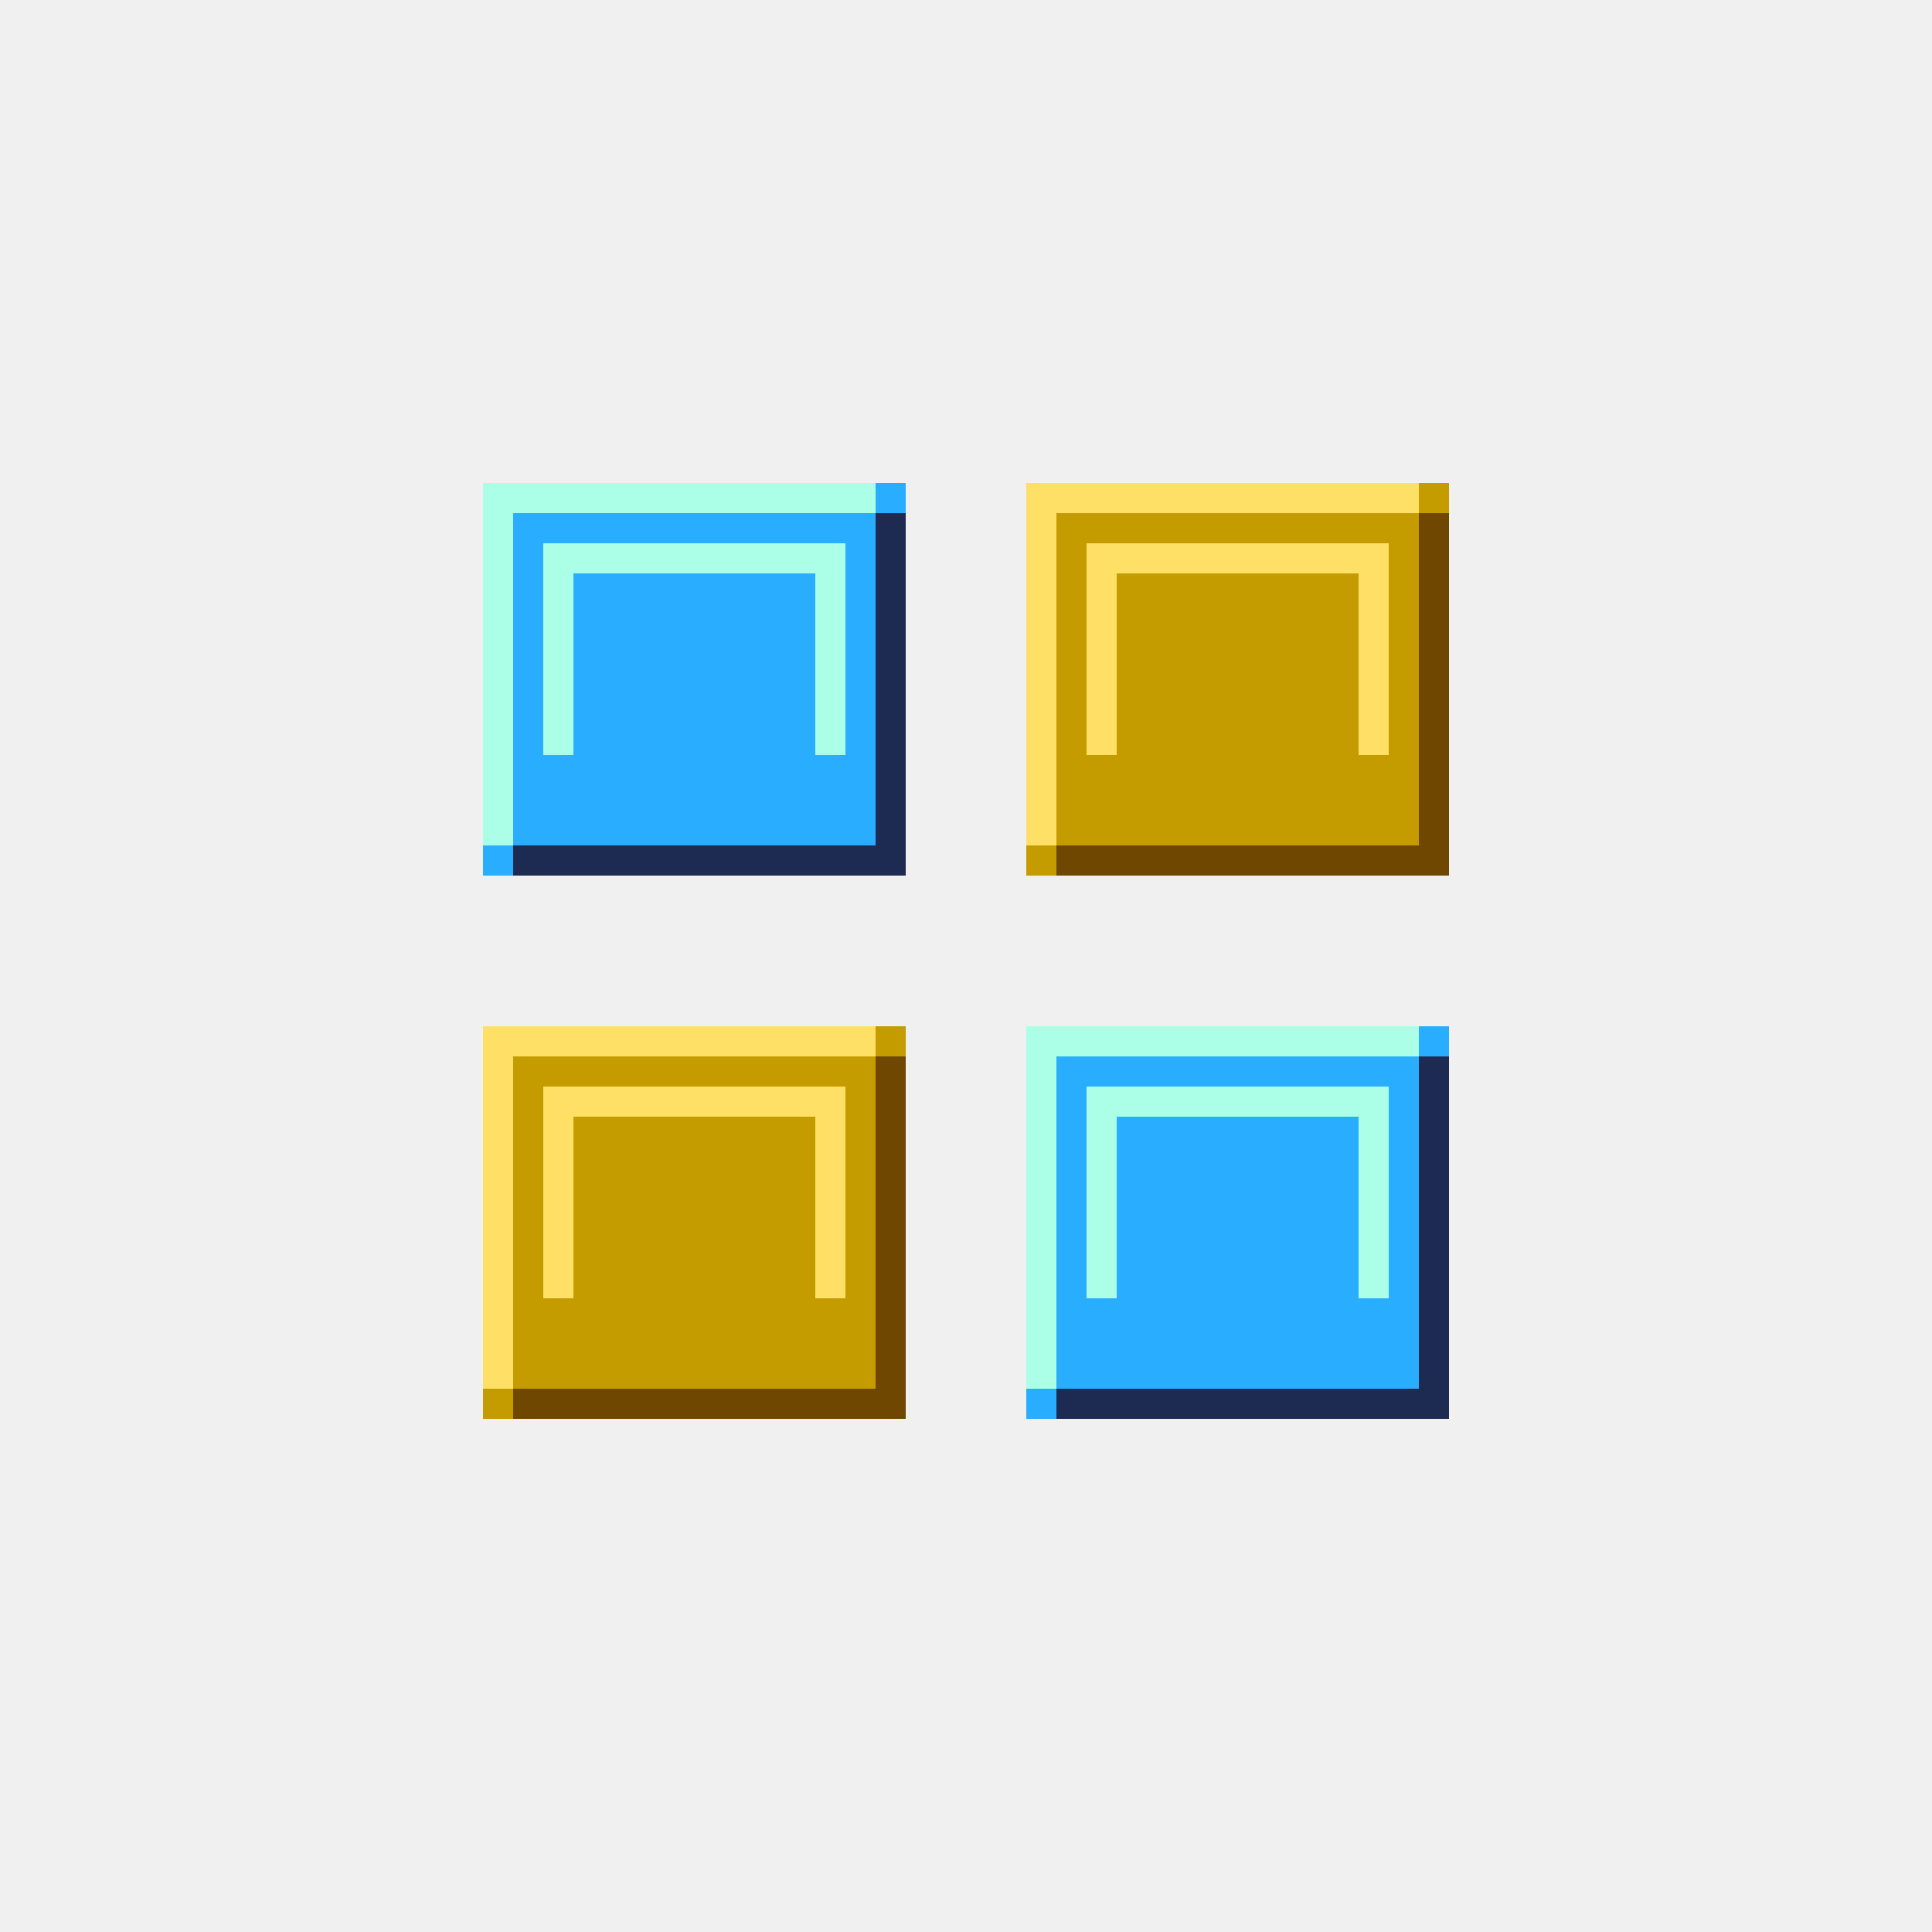
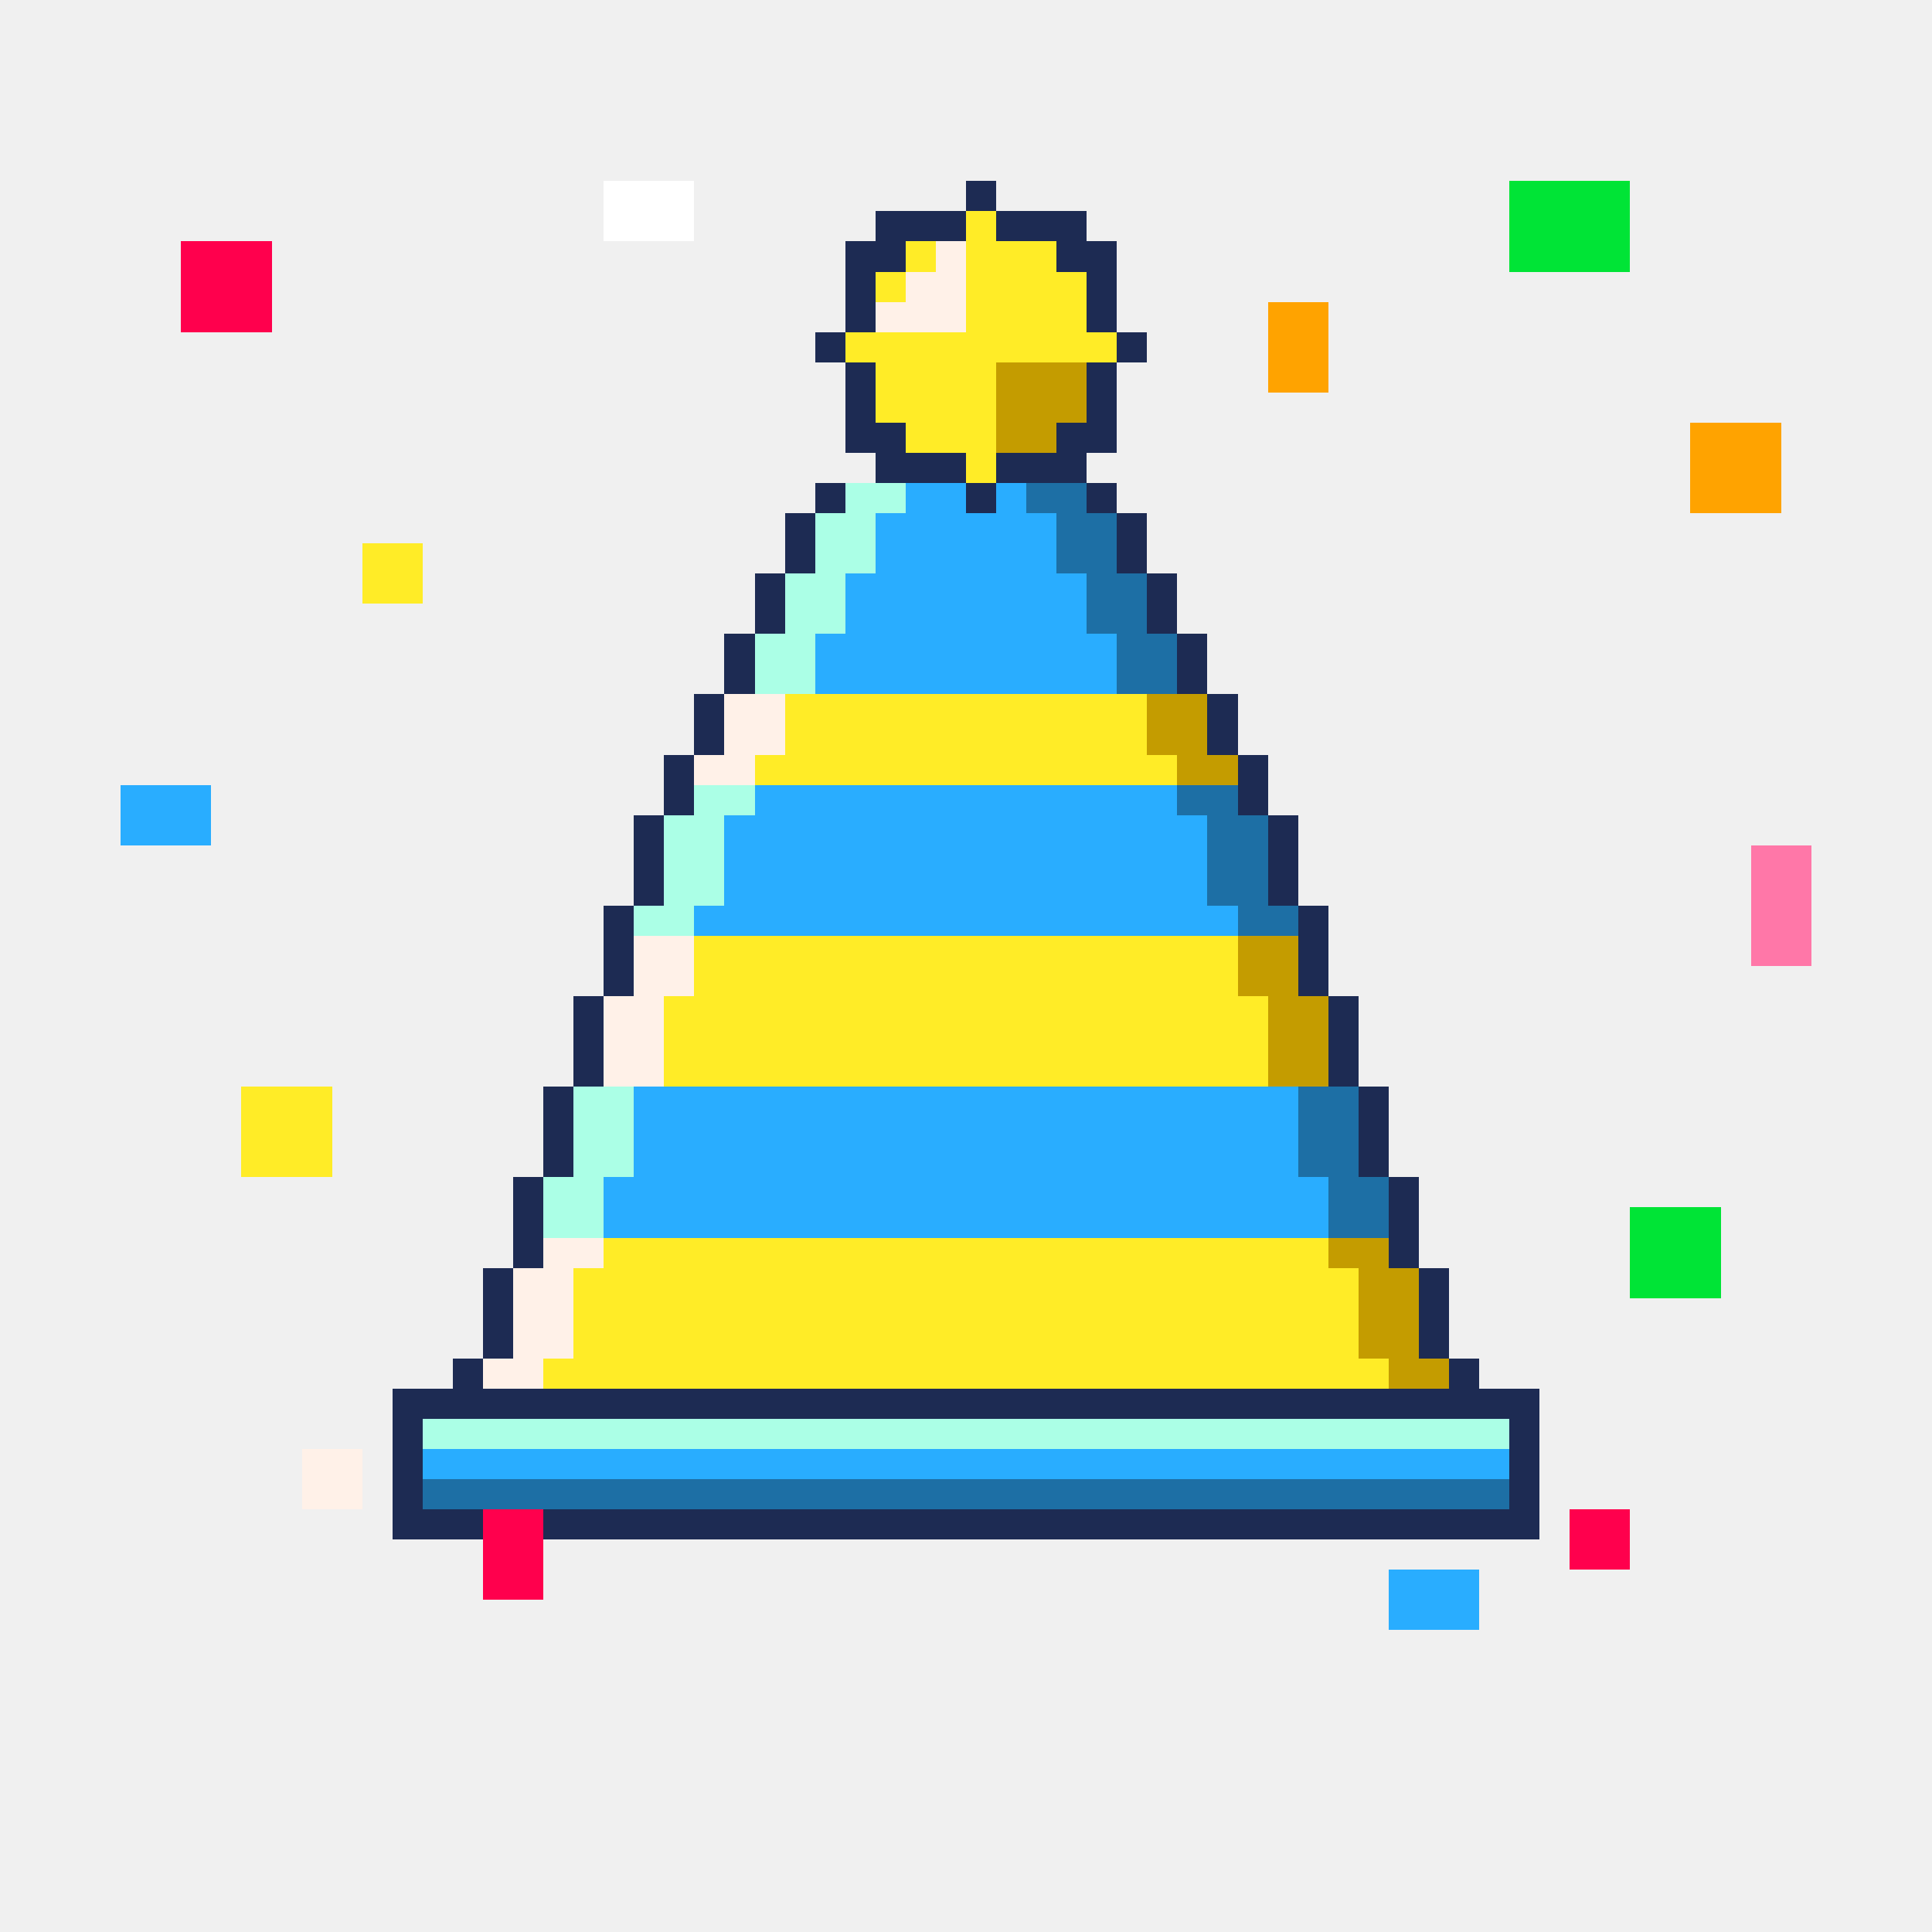
<svg xmlns="http://www.w3.org/2000/svg" width="64" height="64" viewBox="0 0 64 64" shape-rendering="crispEdges">
-   <g id="tile-blue" transform="translate(16,16)">
-     <rect width="14" height="13" fill="#29adff" />
-     <rect width="13" height="1" fill="#abffe6" />
-     <rect y="1" width="1" height="11" fill="#abffe6" />
-     <rect x="1" y="12" width="13" height="1" fill="#1d2b53" />
-     <rect x="13" y="1" width="1" height="12" fill="#1d2b53" />
-     <rect x="2" y="2" width="10" height="7" fill="#abffe6" />
-     <rect x="3" y="3" width="8" height="6" fill="#29adff" />
-   </g>
-   <g id="tile-yellow-tr" transform="translate(34,16)">
-     <rect width="14" height="13" fill="#c49c00" />
-     <rect width="13" height="1" fill="#ffe066" />
-     <rect y="1" width="1" height="11" fill="#ffe066" />
-     <rect x="1" y="12" width="13" height="1" fill="#704700" />
-     <rect x="13" y="1" width="1" height="12" fill="#704700" />
-     <rect x="2" y="2" width="10" height="7" fill="#ffe066" />
-     <rect x="3" y="3" width="8" height="6" fill="#c49c00" />
-   </g>
-   <g id="tile-yellow-bl" transform="translate(16,34)">
-     <rect width="14" height="13" fill="#c49c00" />
-     <rect width="13" height="1" fill="#ffe066" />
-     <rect y="1" width="1" height="11" fill="#ffe066" />
-     <rect x="1" y="12" width="13" height="1" fill="#704700" />
-     <rect x="13" y="1" width="1" height="12" fill="#704700" />
-     <rect x="2" y="2" width="10" height="7" fill="#ffe066" />
-     <rect x="3" y="3" width="8" height="6" fill="#c49c00" />
-   </g>
-   <g id="tile-blue-br" transform="translate(34,34)">
-     <rect width="14" height="13" fill="#29adff" />
-     <rect width="13" height="1" fill="#abffe6" />
-     <rect y="1" width="1" height="11" fill="#abffe6" />
-     <rect x="1" y="12" width="13" height="1" fill="#1d2b53" />
-     <rect x="13" y="1" width="1" height="12" fill="#1d2b53" />
-     <rect x="2" y="2" width="10" height="7" fill="#abffe6" />
-     <rect x="3" y="3" width="8" height="6" fill="#29adff" />
-   </g>
+   <rect x="27" y="16" width="10" height="1" fill="#1d2b53" />
+   <rect x="28" y="16" width="8" height="1" fill="#29adff" />
+   <rect x="28" y="16" width="2" height="1" fill="#abffe6" />
+   <rect x="34" y="16" width="2" height="1" fill="#1d6fa5" />
+   <rect x="26" y="17" width="12" height="1" fill="#1d2b53" />
+   <rect x="27" y="17" width="10" height="1" fill="#29adff" />
+   <rect x="27" y="17" width="2" height="1" fill="#abffe6" />
+   <rect x="35" y="17" width="2" height="1" fill="#1d6fa5" />
+   <rect x="26" y="18" width="12" height="1" fill="#1d2b53" />
+   <rect x="27" y="18" width="10" height="1" fill="#29adff" />
+   <rect x="27" y="18" width="2" height="1" fill="#abffe6" />
+   <rect x="35" y="18" width="2" height="1" fill="#1d6fa5" />
+   <rect x="25" y="19" width="14" height="1" fill="#1d2b53" />
+   <rect x="26" y="19" width="12" height="1" fill="#29adff" />
+   <rect x="26" y="19" width="2" height="1" fill="#abffe6" />
+   <rect x="36" y="19" width="2" height="1" fill="#1d6fa5" />
+   <rect x="25" y="20" width="14" height="1" fill="#1d2b53" />
+   <rect x="26" y="20" width="12" height="1" fill="#29adff" />
+   <rect x="26" y="20" width="2" height="1" fill="#abffe6" />
+   <rect x="36" y="20" width="2" height="1" fill="#1d6fa5" />
+   <rect x="24" y="21" width="16" height="1" fill="#1d2b53" />
+   <rect x="25" y="21" width="14" height="1" fill="#29adff" />
+   <rect x="25" y="21" width="2" height="1" fill="#abffe6" />
+   <rect x="37" y="21" width="2" height="1" fill="#1d6fa5" />
+   <rect x="24" y="22" width="16" height="1" fill="#1d2b53" />
+   <rect x="25" y="22" width="14" height="1" fill="#29adff" />
+   <rect x="25" y="22" width="2" height="1" fill="#abffe6" />
+   <rect x="37" y="22" width="2" height="1" fill="#1d6fa5" />
+   <rect x="23" y="23" width="18" height="1" fill="#1d2b53" />
+   <rect x="24" y="23" width="16" height="1" fill="#ffec27" />
+   <rect x="24" y="23" width="2" height="1" fill="#fff1e8" />
+   <rect x="38" y="23" width="2" height="1" fill="#c49c00" />
+   <rect x="23" y="24" width="18" height="1" fill="#1d2b53" />
+   <rect x="24" y="24" width="16" height="1" fill="#ffec27" />
+   <rect x="24" y="24" width="2" height="1" fill="#fff1e8" />
+   <rect x="38" y="24" width="2" height="1" fill="#c49c00" />
+   <rect x="22" y="25" width="20" height="1" fill="#1d2b53" />
+   <rect x="23" y="25" width="18" height="1" fill="#ffec27" />
+   <rect x="23" y="25" width="2" height="1" fill="#fff1e8" />
+   <rect x="39" y="25" width="2" height="1" fill="#c49c00" />
+   <rect x="22" y="26" width="20" height="1" fill="#1d2b53" />
+   <rect x="23" y="26" width="18" height="1" fill="#29adff" />
+   <rect x="23" y="26" width="2" height="1" fill="#abffe6" />
+   <rect x="39" y="26" width="2" height="1" fill="#1d6fa5" />
+   <rect x="21" y="27" width="22" height="1" fill="#1d2b53" />
+   <rect x="22" y="27" width="20" height="1" fill="#29adff" />
+   <rect x="22" y="27" width="2" height="1" fill="#abffe6" />
+   <rect x="40" y="27" width="2" height="1" fill="#1d6fa5" />
+   <rect x="21" y="28" width="22" height="1" fill="#1d2b53" />
+   <rect x="22" y="28" width="20" height="1" fill="#29adff" />
+   <rect x="22" y="28" width="2" height="1" fill="#abffe6" />
+   <rect x="40" y="28" width="2" height="1" fill="#1d6fa5" />
+   <rect x="21" y="29" width="22" height="1" fill="#1d2b53" />
+   <rect x="22" y="29" width="20" height="1" fill="#29adff" />
+   <rect x="22" y="29" width="2" height="1" fill="#abffe6" />
+   <rect x="40" y="29" width="2" height="1" fill="#1d6fa5" />
+   <rect x="20" y="30" width="24" height="1" fill="#1d2b53" />
+   <rect x="21" y="30" width="22" height="1" fill="#29adff" />
+   <rect x="21" y="30" width="2" height="1" fill="#abffe6" />
+   <rect x="41" y="30" width="2" height="1" fill="#1d6fa5" />
+   <rect x="20" y="31" width="24" height="1" fill="#1d2b53" />
+   <rect x="21" y="31" width="22" height="1" fill="#ffec27" />
+   <rect x="21" y="31" width="2" height="1" fill="#fff1e8" />
+   <rect x="41" y="31" width="2" height="1" fill="#c49c00" />
+   <rect x="20" y="32" width="24" height="1" fill="#1d2b53" />
+   <rect x="21" y="32" width="22" height="1" fill="#ffec27" />
+   <rect x="21" y="32" width="2" height="1" fill="#fff1e8" />
+   <rect x="41" y="32" width="2" height="1" fill="#c49c00" />
+   <rect x="19" y="33" width="26" height="1" fill="#1d2b53" />
+   <rect x="20" y="33" width="24" height="1" fill="#ffec27" />
+   <rect x="20" y="33" width="2" height="1" fill="#fff1e8" />
+   <rect x="42" y="33" width="2" height="1" fill="#c49c00" />
+   <rect x="19" y="34" width="26" height="1" fill="#1d2b53" />
+   <rect x="20" y="34" width="24" height="1" fill="#ffec27" />
+   <rect x="20" y="34" width="2" height="1" fill="#fff1e8" />
+   <rect x="42" y="34" width="2" height="1" fill="#c49c00" />
+   <rect x="19" y="35" width="26" height="1" fill="#1d2b53" />
+   <rect x="20" y="35" width="24" height="1" fill="#ffec27" />
+   <rect x="20" y="35" width="2" height="1" fill="#fff1e8" />
+   <rect x="42" y="35" width="2" height="1" fill="#c49c00" />
+   <rect x="18" y="36" width="28" height="1" fill="#1d2b53" />
+   <rect x="19" y="36" width="26" height="1" fill="#29adff" />
+   <rect x="19" y="36" width="2" height="1" fill="#abffe6" />
+   <rect x="43" y="36" width="2" height="1" fill="#1d6fa5" />
+   <rect x="18" y="37" width="28" height="1" fill="#1d2b53" />
+   <rect x="19" y="37" width="26" height="1" fill="#29adff" />
+   <rect x="19" y="37" width="2" height="1" fill="#abffe6" />
+   <rect x="43" y="37" width="2" height="1" fill="#1d6fa5" />
+   <rect x="18" y="38" width="28" height="1" fill="#1d2b53" />
+   <rect x="19" y="38" width="26" height="1" fill="#29adff" />
+   <rect x="19" y="38" width="2" height="1" fill="#abffe6" />
+   <rect x="43" y="38" width="2" height="1" fill="#1d6fa5" />
+   <rect x="17" y="39" width="30" height="1" fill="#1d2b53" />
+   <rect x="18" y="39" width="28" height="1" fill="#29adff" />
+   <rect x="18" y="39" width="2" height="1" fill="#abffe6" />
+   <rect x="44" y="39" width="2" height="1" fill="#1d6fa5" />
+   <rect x="17" y="40" width="30" height="1" fill="#1d2b53" />
+   <rect x="18" y="40" width="28" height="1" fill="#29adff" />
+   <rect x="18" y="40" width="2" height="1" fill="#abffe6" />
+   <rect x="44" y="40" width="2" height="1" fill="#1d6fa5" />
+   <rect x="17" y="41" width="30" height="1" fill="#1d2b53" />
+   <rect x="18" y="41" width="28" height="1" fill="#ffec27" />
+   <rect x="18" y="41" width="2" height="1" fill="#fff1e8" />
+   <rect x="44" y="41" width="2" height="1" fill="#c49c00" />
+   <rect x="16" y="42" width="32" height="1" fill="#1d2b53" />
+   <rect x="17" y="42" width="30" height="1" fill="#ffec27" />
+   <rect x="17" y="42" width="2" height="1" fill="#fff1e8" />
+   <rect x="45" y="42" width="2" height="1" fill="#c49c00" />
+   <rect x="16" y="43" width="32" height="1" fill="#1d2b53" />
+   <rect x="17" y="43" width="30" height="1" fill="#ffec27" />
+   <rect x="17" y="43" width="2" height="1" fill="#fff1e8" />
+   <rect x="45" y="43" width="2" height="1" fill="#c49c00" />
+   <rect x="16" y="44" width="32" height="1" fill="#1d2b53" />
+   <rect x="17" y="44" width="30" height="1" fill="#ffec27" />
+   <rect x="17" y="44" width="2" height="1" fill="#fff1e8" />
+   <rect x="45" y="44" width="2" height="1" fill="#c49c00" />
+   <rect x="15" y="45" width="34" height="1" fill="#1d2b53" />
+   <rect x="16" y="45" width="32" height="1" fill="#ffec27" />
+   <rect x="16" y="45" width="2" height="1" fill="#fff1e8" />
+   <rect x="46" y="45" width="2" height="1" fill="#c49c00" />
+   <rect x="13" y="46" width="38" height="5" fill="#1d2b53" />
+   <rect x="14" y="47" width="36" height="3" fill="#29adff" />
+   <rect x="14" y="47" width="36" height="1" fill="#abffe6" />
+   <rect x="14" y="49" width="36" height="1" fill="#1d6fa5" />
+   <rect x="32" y="6" width="1" height="1" fill="#1d2b53" />
+   <rect x="29" y="7" width="1" height="1" fill="#1d2b53" />
+   <rect x="30" y="7" width="1" height="1" fill="#1d2b53" />
+   <rect x="31" y="7" width="1" height="1" fill="#1d2b53" />
+   <rect x="32" y="7" width="1" height="1" fill="#ffec27" />
+   <rect x="33" y="7" width="1" height="1" fill="#1d2b53" />
+   <rect x="34" y="7" width="1" height="1" fill="#1d2b53" />
+   <rect x="35" y="7" width="1" height="1" fill="#1d2b53" />
+   <rect x="28" y="8" width="1" height="1" fill="#1d2b53" />
+   <rect x="29" y="8" width="1" height="1" fill="#1d2b53" />
+   <rect x="30" y="8" width="1" height="1" fill="#ffec27" />
+   <rect x="31" y="8" width="1" height="1" fill="#ffec27" />
+   <rect x="32" y="8" width="1" height="1" fill="#ffec27" />
+   <rect x="33" y="8" width="1" height="1" fill="#ffec27" />
+   <rect x="34" y="8" width="1" height="1" fill="#ffec27" />
+   <rect x="35" y="8" width="1" height="1" fill="#1d2b53" />
+   <rect x="36" y="8" width="1" height="1" fill="#1d2b53" />
+   <rect x="28" y="9" width="1" height="1" fill="#1d2b53" />
+   <rect x="29" y="9" width="1" height="1" fill="#ffec27" />
+   <rect x="30" y="9" width="1" height="1" fill="#ffec27" />
+   <rect x="31" y="9" width="1" height="1" fill="#ffec27" />
+   <rect x="32" y="9" width="1" height="1" fill="#ffec27" />
+   <rect x="33" y="9" width="1" height="1" fill="#ffec27" />
+   <rect x="34" y="9" width="1" height="1" fill="#ffec27" />
+   <rect x="35" y="9" width="1" height="1" fill="#ffec27" />
+   <rect x="36" y="9" width="1" height="1" fill="#1d2b53" />
+   <rect x="28" y="10" width="1" height="1" fill="#1d2b53" />
+   <rect x="29" y="10" width="1" height="1" fill="#ffec27" />
+   <rect x="30" y="10" width="1" height="1" fill="#ffec27" />
+   <rect x="31" y="10" width="1" height="1" fill="#ffec27" />
+   <rect x="32" y="10" width="1" height="1" fill="#ffec27" />
+   <rect x="33" y="10" width="1" height="1" fill="#ffec27" />
+   <rect x="34" y="10" width="1" height="1" fill="#ffec27" />
+   <rect x="35" y="10" width="1" height="1" fill="#ffec27" />
+   <rect x="36" y="10" width="1" height="1" fill="#1d2b53" />
+   <rect x="27" y="11" width="1" height="1" fill="#1d2b53" />
+   <rect x="28" y="11" width="1" height="1" fill="#ffec27" />
+   <rect x="29" y="11" width="1" height="1" fill="#ffec27" />
+   <rect x="30" y="11" width="1" height="1" fill="#ffec27" />
+   <rect x="31" y="11" width="1" height="1" fill="#ffec27" />
+   <rect x="32" y="11" width="1" height="1" fill="#ffec27" />
+   <rect x="33" y="11" width="1" height="1" fill="#ffec27" />
+   <rect x="34" y="11" width="1" height="1" fill="#ffec27" />
+   <rect x="35" y="11" width="1" height="1" fill="#ffec27" />
+   <rect x="36" y="11" width="1" height="1" fill="#ffec27" />
+   <rect x="37" y="11" width="1" height="1" fill="#1d2b53" />
+   <rect x="28" y="12" width="1" height="1" fill="#1d2b53" />
+   <rect x="29" y="12" width="1" height="1" fill="#ffec27" />
+   <rect x="30" y="12" width="1" height="1" fill="#ffec27" />
+   <rect x="31" y="12" width="1" height="1" fill="#ffec27" />
+   <rect x="32" y="12" width="1" height="1" fill="#ffec27" />
+   <rect x="33" y="12" width="1" height="1" fill="#ffec27" />
+   <rect x="34" y="12" width="1" height="1" fill="#ffec27" />
+   <rect x="35" y="12" width="1" height="1" fill="#ffec27" />
+   <rect x="36" y="12" width="1" height="1" fill="#1d2b53" />
+   <rect x="28" y="13" width="1" height="1" fill="#1d2b53" />
+   <rect x="29" y="13" width="1" height="1" fill="#ffec27" />
+   <rect x="30" y="13" width="1" height="1" fill="#ffec27" />
+   <rect x="31" y="13" width="1" height="1" fill="#ffec27" />
+   <rect x="32" y="13" width="1" height="1" fill="#ffec27" />
+   <rect x="33" y="13" width="1" height="1" fill="#ffec27" />
+   <rect x="34" y="13" width="1" height="1" fill="#ffec27" />
+   <rect x="35" y="13" width="1" height="1" fill="#ffec27" />
+   <rect x="36" y="13" width="1" height="1" fill="#1d2b53" />
+   <rect x="28" y="14" width="1" height="1" fill="#1d2b53" />
+   <rect x="29" y="14" width="1" height="1" fill="#1d2b53" />
+   <rect x="30" y="14" width="1" height="1" fill="#ffec27" />
+   <rect x="31" y="14" width="1" height="1" fill="#ffec27" />
+   <rect x="32" y="14" width="1" height="1" fill="#ffec27" />
+   <rect x="33" y="14" width="1" height="1" fill="#ffec27" />
+   <rect x="34" y="14" width="1" height="1" fill="#ffec27" />
+   <rect x="35" y="14" width="1" height="1" fill="#1d2b53" />
+   <rect x="36" y="14" width="1" height="1" fill="#1d2b53" />
+   <rect x="29" y="15" width="1" height="1" fill="#1d2b53" />
+   <rect x="30" y="15" width="1" height="1" fill="#1d2b53" />
+   <rect x="31" y="15" width="1" height="1" fill="#1d2b53" />
+   <rect x="32" y="15" width="1" height="1" fill="#ffec27" />
+   <rect x="33" y="15" width="1" height="1" fill="#1d2b53" />
+   <rect x="34" y="15" width="1" height="1" fill="#1d2b53" />
+   <rect x="35" y="15" width="1" height="1" fill="#1d2b53" />
+   <rect x="32" y="16" width="1" height="1" fill="#1d2b53" />
+   <rect x="31" y="8" width="1" height="1" fill="#fff1e8" />
+   <rect x="30" y="9" width="1" height="1" fill="#fff1e8" />
+   <rect x="31" y="9" width="1" height="1" fill="#fff1e8" />
+   <rect x="29" y="10" width="1" height="1" fill="#fff1e8" />
+   <rect x="30" y="10" width="1" height="1" fill="#fff1e8" />
+   <rect x="31" y="10" width="1" height="1" fill="#fff1e8" />
+   <rect x="33" y="12" width="1" height="1" fill="#c49c00" />
+   <rect x="34" y="12" width="1" height="1" fill="#c49c00" />
+   <rect x="35" y="12" width="1" height="1" fill="#c49c00" />
+   <rect x="33" y="13" width="1" height="1" fill="#c49c00" />
+   <rect x="34" y="13" width="1" height="1" fill="#c49c00" />
+   <rect x="35" y="13" width="1" height="1" fill="#c49c00" />
+   <rect x="33" y="14" width="1" height="1" fill="#c49c00" />
+   <rect x="34" y="14" width="1" height="1" fill="#c49c00" />
+   <rect x="6" y="8" width="3" height="3" fill="#ff004d" />
+   <rect x="12" y="18" width="2" height="2" fill="#ffec27" />
+   <rect x="50" y="6" width="4" height="3" fill="#00e436" />
+   <rect x="56" y="14" width="3" height="3" fill="#ffa300" />
+   <rect x="4" y="26" width="3" height="2" fill="#29adff" />
+   <rect x="58" y="28" width="2" height="4" fill="#ff77a8" />
+   <rect x="8" y="36" width="3" height="3" fill="#ffec27" />
+   <rect x="54" y="40" width="3" height="3" fill="#00e436" />
+   <rect x="16" y="50" width="2" height="3" fill="#ff004d" />
+   <rect x="46" y="52" width="3" height="2" fill="#29adff" />
+   <rect x="20" y="6" width="3" height="2" fill="#ffffff" />
+   <rect x="42" y="10" width="2" height="3" fill="#ffa300" />
+   <rect x="10" y="48" width="2" height="2" fill="#fff1e8" />
+   <rect x="52" y="50" width="2" height="2" fill="#ff004d" />
</svg>
